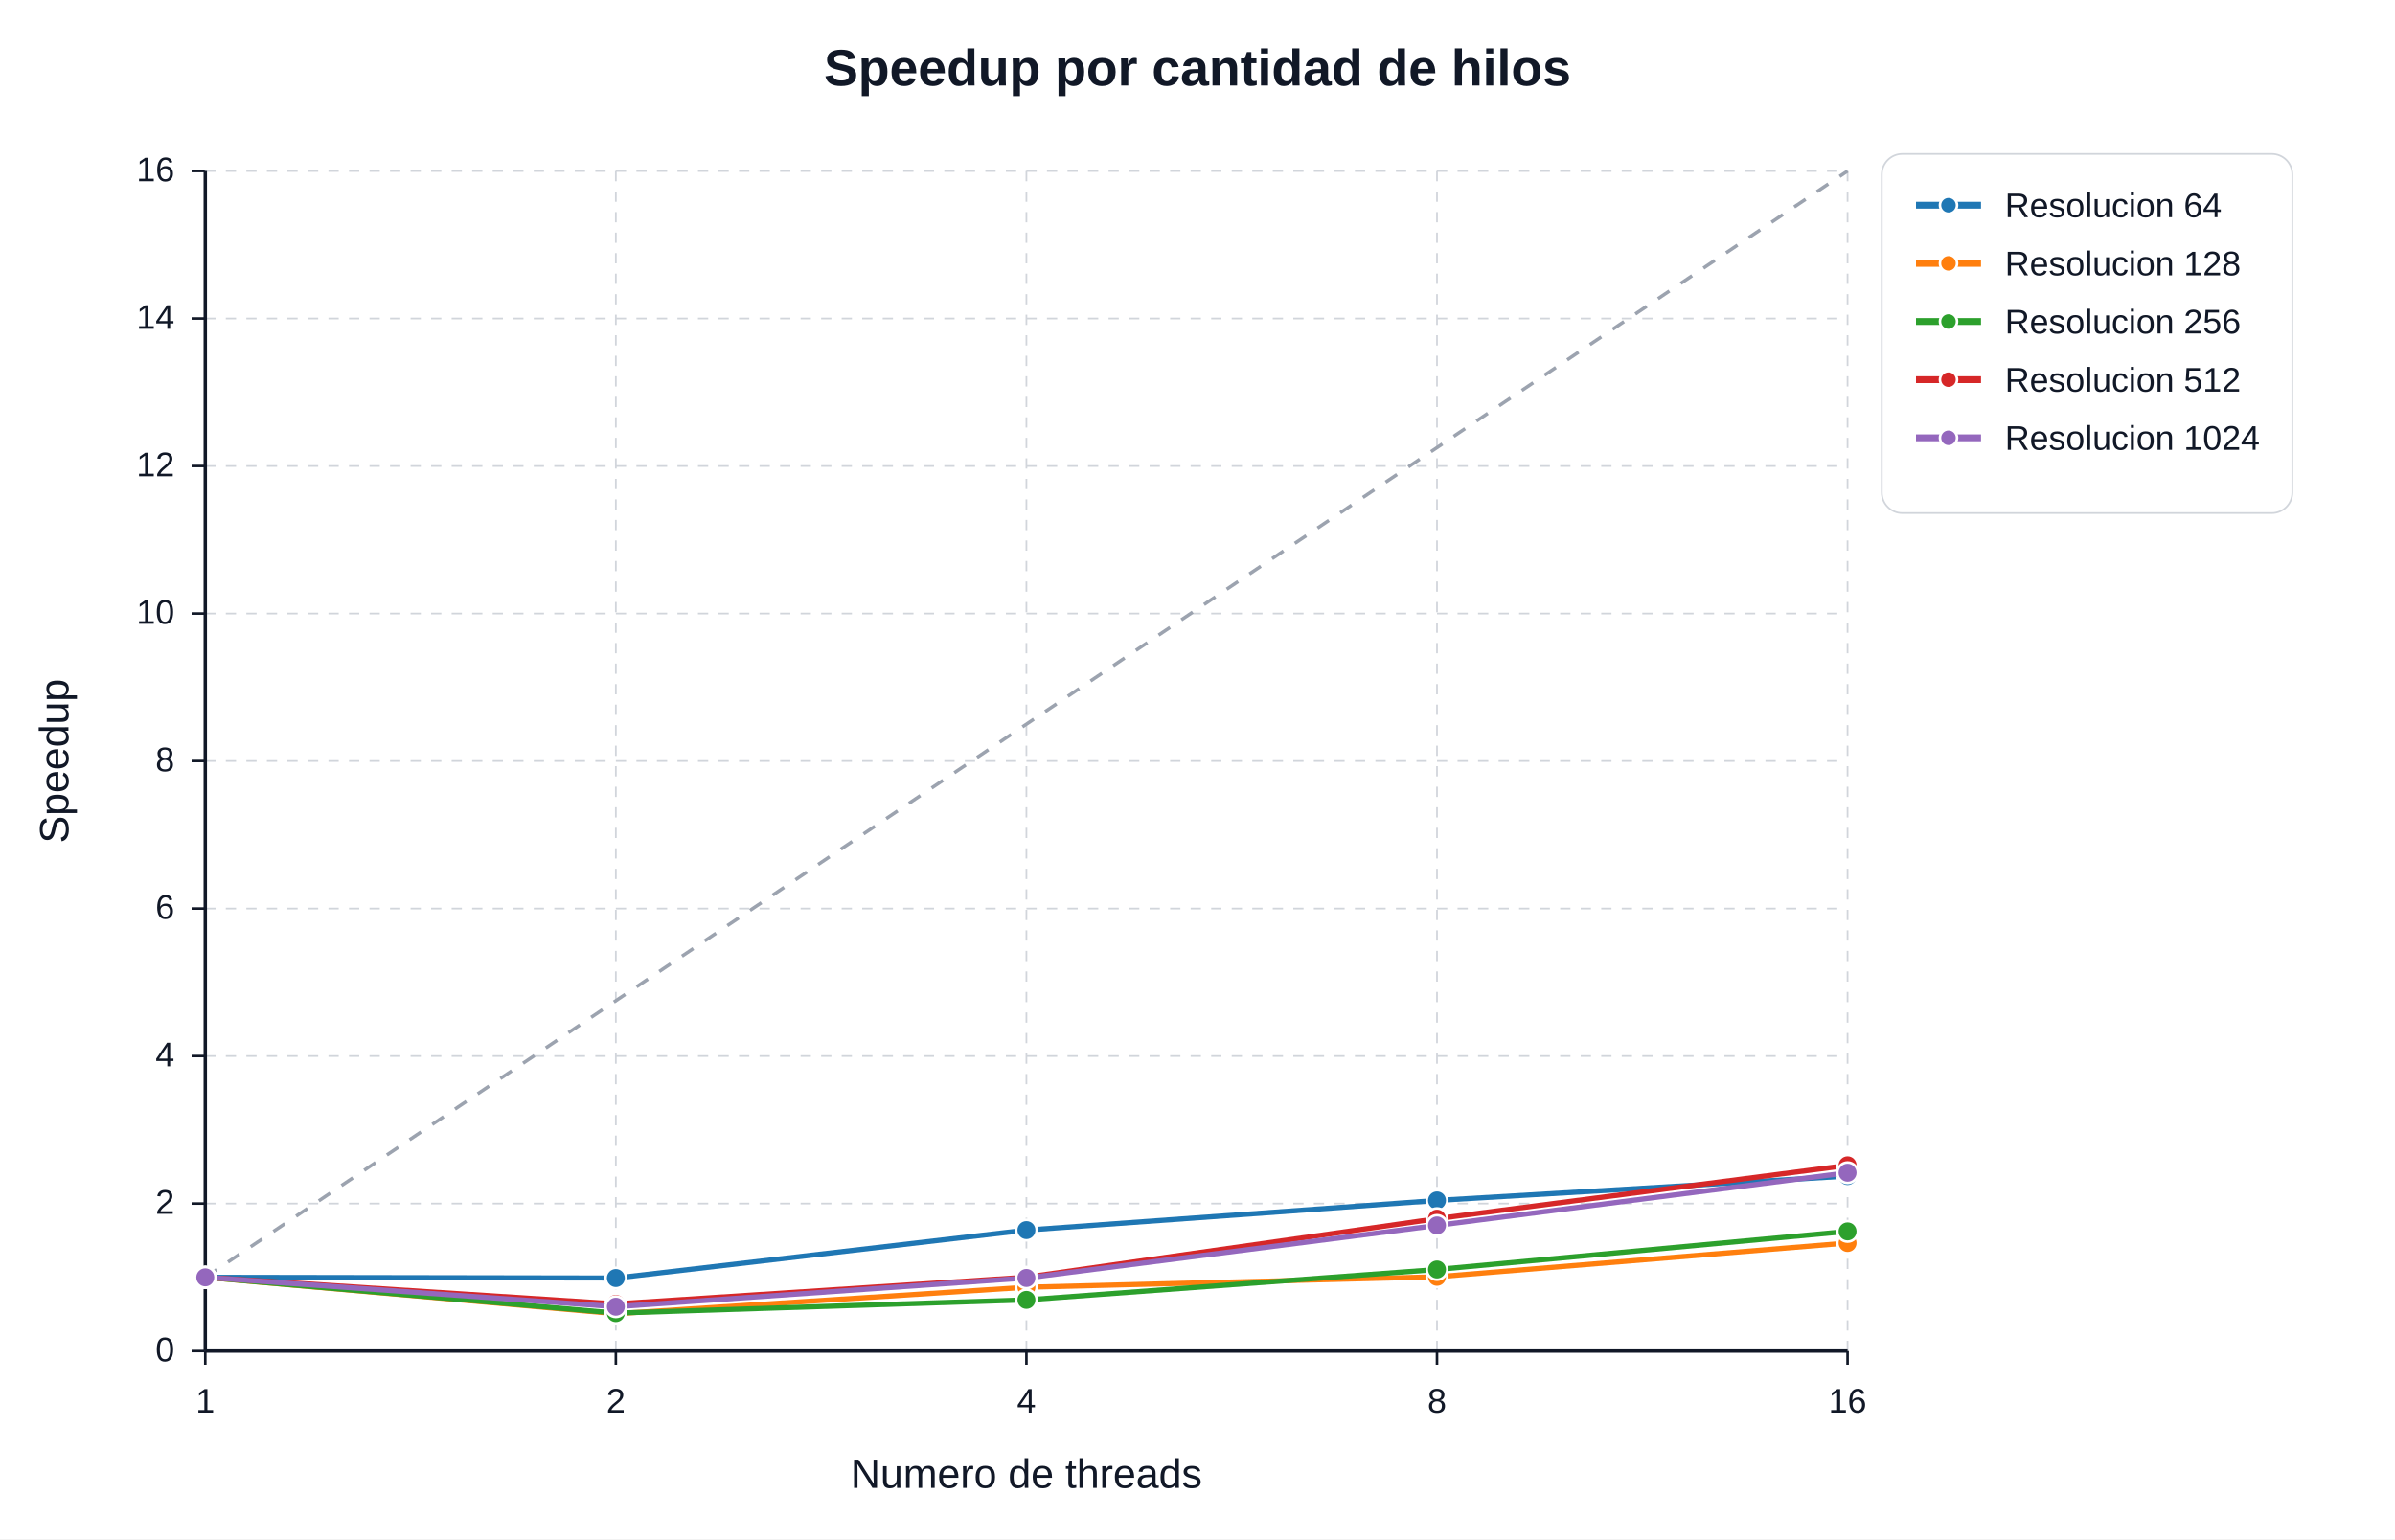
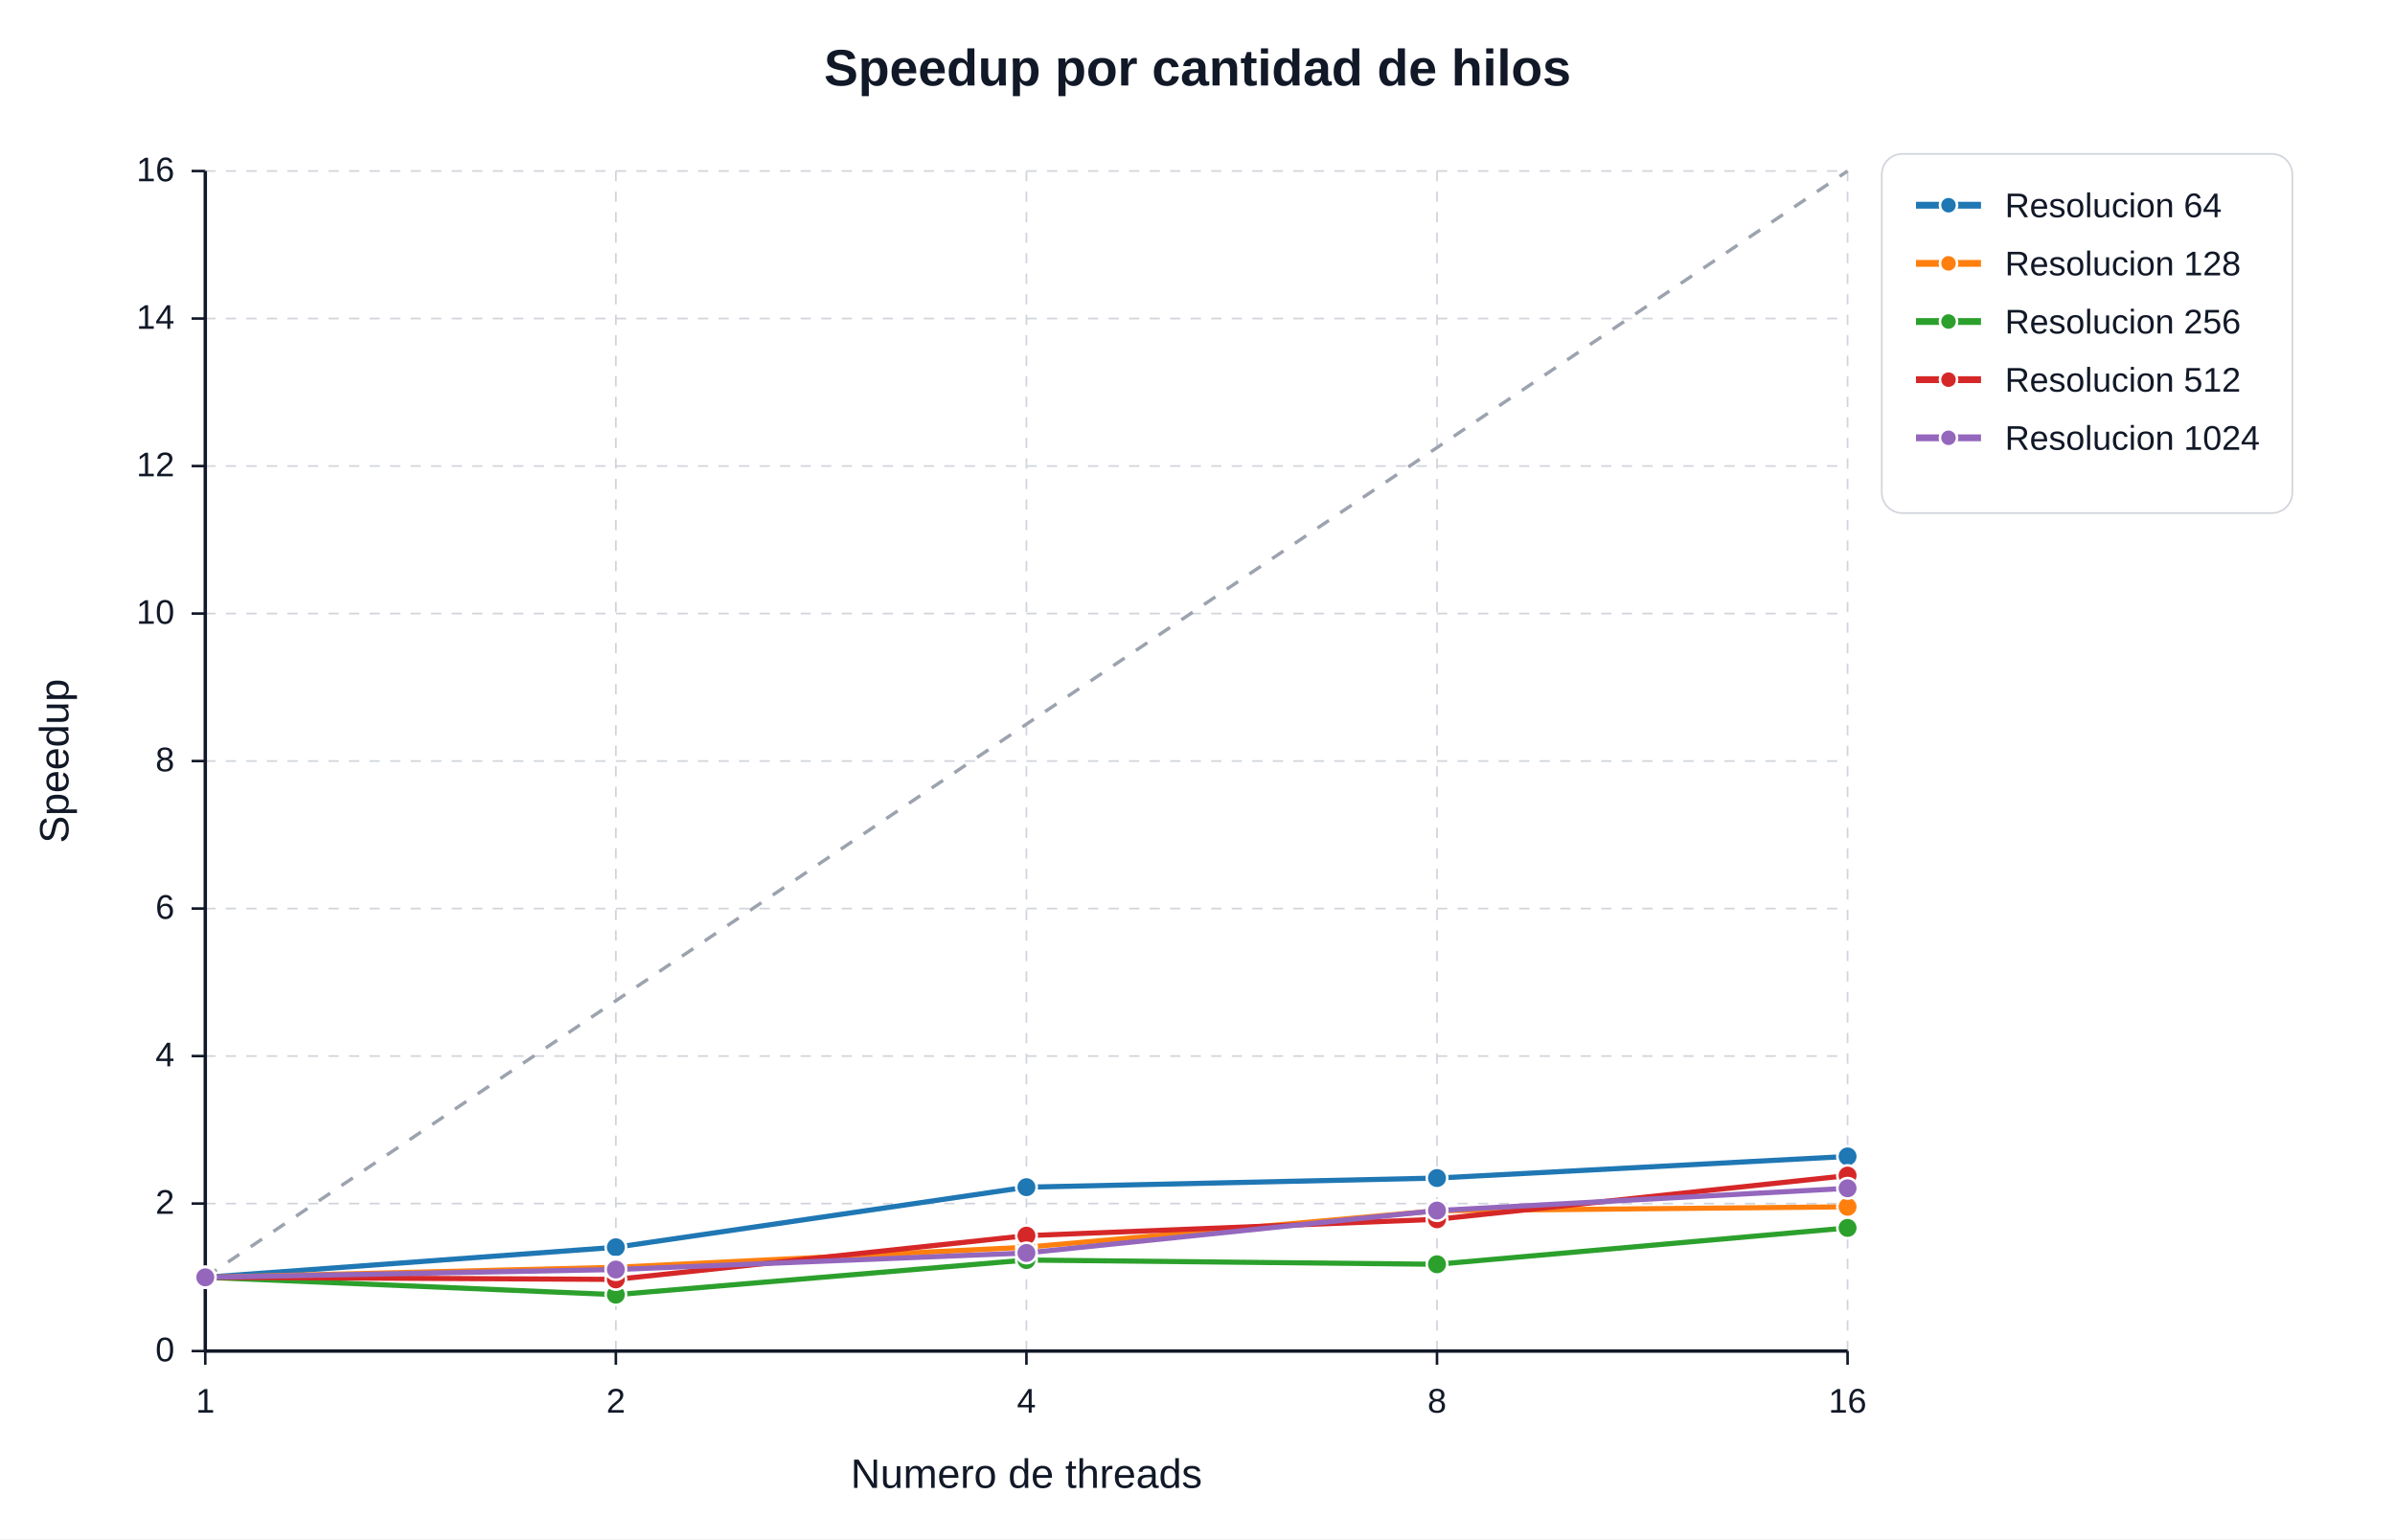
<svg xmlns="http://www.w3.org/2000/svg" width="1400" height="900" viewBox="0 0 1400 900">
  <rect width="100%" height="100%" fill="white" />
  <style>
text { font-family: Arial, sans-serif; fill: #111827; }
.grid { stroke: #d1d5db; stroke-dasharray: 6 6; }
.axis { stroke: #111827; stroke-width: 2; }
.tick { stroke: #111827; stroke-width: 1.5; }
.series { fill: none; stroke-width: 3; }
.ideal { stroke: #9ca3af; stroke-dasharray: 8 8; stroke-width: 2; }
.point { stroke: white; stroke-width: 1.5; }
</style>
  <text x="700" y="50" text-anchor="middle" font-size="30" font-weight="600">Speedup por cantidad de hilos</text>
  <line class="grid" x1="120" y1="790" x2="1080" y2="790" />
  <line class="tick" x1="112" y1="790" x2="120" y2="790" />
  <text x="102" y="796" text-anchor="end" font-size="20">0</text>
  <line class="grid" x1="120" y1="703.75" x2="1080" y2="703.75" />
  <line class="tick" x1="112" y1="703.75" x2="120" y2="703.75" />
  <text x="102" y="709.75" text-anchor="end" font-size="20">2</text>
  <line class="grid" x1="120" y1="617.5" x2="1080" y2="617.5" />
  <line class="tick" x1="112" y1="617.5" x2="120" y2="617.5" />
  <text x="102" y="623.5" text-anchor="end" font-size="20">4</text>
  <line class="grid" x1="120" y1="531.25" x2="1080" y2="531.25" />
  <line class="tick" x1="112" y1="531.25" x2="120" y2="531.25" />
  <text x="102" y="537.25" text-anchor="end" font-size="20">6</text>
  <line class="grid" x1="120" y1="445" x2="1080" y2="445" />
  <line class="tick" x1="112" y1="445" x2="120" y2="445" />
  <text x="102" y="451" text-anchor="end" font-size="20">8</text>
  <line class="grid" x1="120" y1="358.75" x2="1080" y2="358.75" />
  <line class="tick" x1="112" y1="358.75" x2="120" y2="358.75" />
  <text x="102" y="364.75" text-anchor="end" font-size="20">10</text>
  <line class="grid" x1="120" y1="272.5" x2="1080" y2="272.5" />
  <line class="tick" x1="112" y1="272.5" x2="120" y2="272.5" />
  <text x="102" y="278.5" text-anchor="end" font-size="20">12</text>
  <line class="grid" x1="120" y1="186.25" x2="1080" y2="186.25" />
  <line class="tick" x1="112" y1="186.25" x2="120" y2="186.25" />
  <text x="102" y="192.25" text-anchor="end" font-size="20">14</text>
  <line class="grid" x1="120" y1="100" x2="1080" y2="100" />
  <line class="tick" x1="112" y1="100" x2="120" y2="100" />
  <text x="102" y="106" text-anchor="end" font-size="20">16</text>
  <line class="grid" x1="120" y1="100" x2="120" y2="790" />
  <line class="tick" x1="120" y1="790" x2="120" y2="798" />
  <text x="120" y="826" text-anchor="middle" font-size="20">1</text>
  <line class="grid" x1="360" y1="100" x2="360" y2="790" />
  <line class="tick" x1="360" y1="790" x2="360" y2="798" />
  <text x="360" y="826" text-anchor="middle" font-size="20">2</text>
  <line class="grid" x1="600" y1="100" x2="600" y2="790" />
  <line class="tick" x1="600" y1="790" x2="600" y2="798" />
  <text x="600" y="826" text-anchor="middle" font-size="20">4</text>
  <line class="grid" x1="840" y1="100" x2="840" y2="790" />
  <line class="tick" x1="840" y1="790" x2="840" y2="798" />
  <text x="840" y="826" text-anchor="middle" font-size="20">8</text>
  <line class="grid" x1="1080" y1="100" x2="1080" y2="790" />
  <line class="tick" x1="1080" y1="790" x2="1080" y2="798" />
  <text x="1080" y="826" text-anchor="middle" font-size="20">16</text>
  <line class="axis" x1="120" y1="100" x2="120" y2="790" />
  <line class="axis" x1="120" y1="790" x2="1080" y2="790" />
  <text x="600" y="870" text-anchor="middle" font-size="24">Numero de threads</text>
  <text x="40" y="445" text-anchor="middle" font-size="24" transform="rotate(-90 40 445)">Speedup</text>
  <line class="ideal" x1="120" y1="746.875" x2="1080" y2="100" />
-   <polyline class="series" stroke="#1f77b4" points="120.00,746.88 360.00,747.29 600.00,719.27 840.00,701.92 1080.00,687.69 " />
+   <polyline class="series" stroke="#1f77b4" points="120.00,746.88 360.00,729.31 600.00,694.17 840.00,688.84 1080.00,676.20 " />
  <circle class="point" cx="120.00" cy="746.88" r="6" fill="#1f77b4" />
-   <circle class="point" cx="360.00" cy="747.29" r="6" fill="#1f77b4" />
-   <circle class="point" cx="600.00" cy="719.27" r="6" fill="#1f77b4" />
-   <circle class="point" cx="840.00" cy="701.92" r="6" fill="#1f77b4" />
-   <circle class="point" cx="1080.00" cy="687.69" r="6" fill="#1f77b4" />
-   <polyline class="series" stroke="#ff7f0e" points="120.00,746.88 360.00,768.16 600.00,752.68 840.00,746.57 1080.00,726.81 " />
+   <circle class="point" cx="360.00" cy="729.31" r="6" fill="#1f77b4" />
+   <circle class="point" cx="600.00" cy="694.17" r="6" fill="#1f77b4" />
+   <circle class="point" cx="840.00" cy="688.84" r="6" fill="#1f77b4" />
+   <circle class="point" cx="1080.00" cy="676.20" r="6" fill="#1f77b4" />
+   <polyline class="series" stroke="#ff7f0e" points="120.00,746.88 360.00,741.03 600.00,729.28 840.00,707.94 1080.00,705.66 " />
  <circle class="point" cx="120.00" cy="746.88" r="6" fill="#ff7f0e" />
-   <circle class="point" cx="360.00" cy="768.16" r="6" fill="#ff7f0e" />
-   <circle class="point" cx="600.00" cy="752.68" r="6" fill="#ff7f0e" />
-   <circle class="point" cx="840.00" cy="746.57" r="6" fill="#ff7f0e" />
-   <circle class="point" cx="1080.00" cy="726.81" r="6" fill="#ff7f0e" />
-   <polyline class="series" stroke="#2ca02c" points="120.00,746.88 360.00,767.81 600.00,760.07 840.00,742.29 1080.00,720.02 " />
+   <circle class="point" cx="360.00" cy="741.03" r="6" fill="#ff7f0e" />
+   <circle class="point" cx="600.00" cy="729.28" r="6" fill="#ff7f0e" />
+   <circle class="point" cx="840.00" cy="707.94" r="6" fill="#ff7f0e" />
+   <circle class="point" cx="1080.00" cy="705.66" r="6" fill="#ff7f0e" />
+   <polyline class="series" stroke="#2ca02c" points="120.00,746.88 360.00,757.03 600.00,736.78 840.00,739.26 1080.00,717.99 " />
  <circle class="point" cx="120.00" cy="746.88" r="6" fill="#2ca02c" />
-   <circle class="point" cx="360.00" cy="767.81" r="6" fill="#2ca02c" />
-   <circle class="point" cx="600.00" cy="760.07" r="6" fill="#2ca02c" />
-   <circle class="point" cx="840.00" cy="742.29" r="6" fill="#2ca02c" />
-   <circle class="point" cx="1080.00" cy="720.02" r="6" fill="#2ca02c" />
-   <polyline class="series" stroke="#d62728" points="120.00,746.88 360.00,762.41 600.00,746.80 840.00,712.58 1080.00,681.40 " />
+   <circle class="point" cx="360.00" cy="757.03" r="6" fill="#2ca02c" />
+   <circle class="point" cx="600.00" cy="736.78" r="6" fill="#2ca02c" />
+   <circle class="point" cx="840.00" cy="739.26" r="6" fill="#2ca02c" />
+   <circle class="point" cx="1080.00" cy="717.99" r="6" fill="#2ca02c" />
+   <polyline class="series" stroke="#d62728" points="120.00,746.88 360.00,748.10 600.00,722.52 840.00,712.95 1080.00,687.39 " />
  <circle class="point" cx="120.00" cy="746.88" r="6" fill="#d62728" />
-   <circle class="point" cx="360.00" cy="762.41" r="6" fill="#d62728" />
-   <circle class="point" cx="600.00" cy="746.80" r="6" fill="#d62728" />
-   <circle class="point" cx="840.00" cy="712.58" r="6" fill="#d62728" />
-   <circle class="point" cx="1080.00" cy="681.40" r="6" fill="#d62728" />
-   <polyline class="series" stroke="#9467bd" points="120.00,746.88 360.00,764.07 600.00,747.25 840.00,716.54 1080.00,685.73 " />
+   <circle class="point" cx="360.00" cy="748.10" r="6" fill="#d62728" />
+   <circle class="point" cx="600.00" cy="722.52" r="6" fill="#d62728" />
+   <circle class="point" cx="840.00" cy="712.95" r="6" fill="#d62728" />
+   <circle class="point" cx="1080.00" cy="687.39" r="6" fill="#d62728" />
+   <polyline class="series" stroke="#9467bd" points="120.00,746.88 360.00,742.33 600.00,732.63 840.00,707.85 1080.00,694.83 " />
  <circle class="point" cx="120.00" cy="746.88" r="6" fill="#9467bd" />
-   <circle class="point" cx="360.00" cy="764.07" r="6" fill="#9467bd" />
-   <circle class="point" cx="600.00" cy="747.25" r="6" fill="#9467bd" />
-   <circle class="point" cx="840.00" cy="716.54" r="6" fill="#9467bd" />
-   <circle class="point" cx="1080.00" cy="685.73" r="6" fill="#9467bd" />
+   <circle class="point" cx="360.00" cy="742.33" r="6" fill="#9467bd" />
+   <circle class="point" cx="600.00" cy="732.63" r="6" fill="#9467bd" />
+   <circle class="point" cx="840.00" cy="707.85" r="6" fill="#9467bd" />
+   <circle class="point" cx="1080.00" cy="694.83" r="6" fill="#9467bd" />
  <rect x="1100" y="90" width="240" height="210" rx="12" fill="white" stroke="#d1d5db" />
  <line x1="1120" y1="120" x2="1158" y2="120" stroke="#1f77b4" stroke-width="4" />
  <circle cx="1139" cy="120" r="5" fill="#1f77b4" stroke="white" stroke-width="1.5" />
  <text x="1172" y="127" font-size="20">Resolucion 64</text>
  <line x1="1120" y1="154" x2="1158" y2="154" stroke="#ff7f0e" stroke-width="4" />
  <circle cx="1139" cy="154" r="5" fill="#ff7f0e" stroke="white" stroke-width="1.5" />
  <text x="1172" y="161" font-size="20">Resolucion 128</text>
  <line x1="1120" y1="188" x2="1158" y2="188" stroke="#2ca02c" stroke-width="4" />
  <circle cx="1139" cy="188" r="5" fill="#2ca02c" stroke="white" stroke-width="1.5" />
  <text x="1172" y="195" font-size="20">Resolucion 256</text>
  <line x1="1120" y1="222" x2="1158" y2="222" stroke="#d62728" stroke-width="4" />
  <circle cx="1139" cy="222" r="5" fill="#d62728" stroke="white" stroke-width="1.5" />
  <text x="1172" y="229" font-size="20">Resolucion 512</text>
  <line x1="1120" y1="256" x2="1158" y2="256" stroke="#9467bd" stroke-width="4" />
  <circle cx="1139" cy="256" r="5" fill="#9467bd" stroke="white" stroke-width="1.5" />
  <text x="1172" y="263" font-size="20">Resolucion 1024</text>
</svg>
